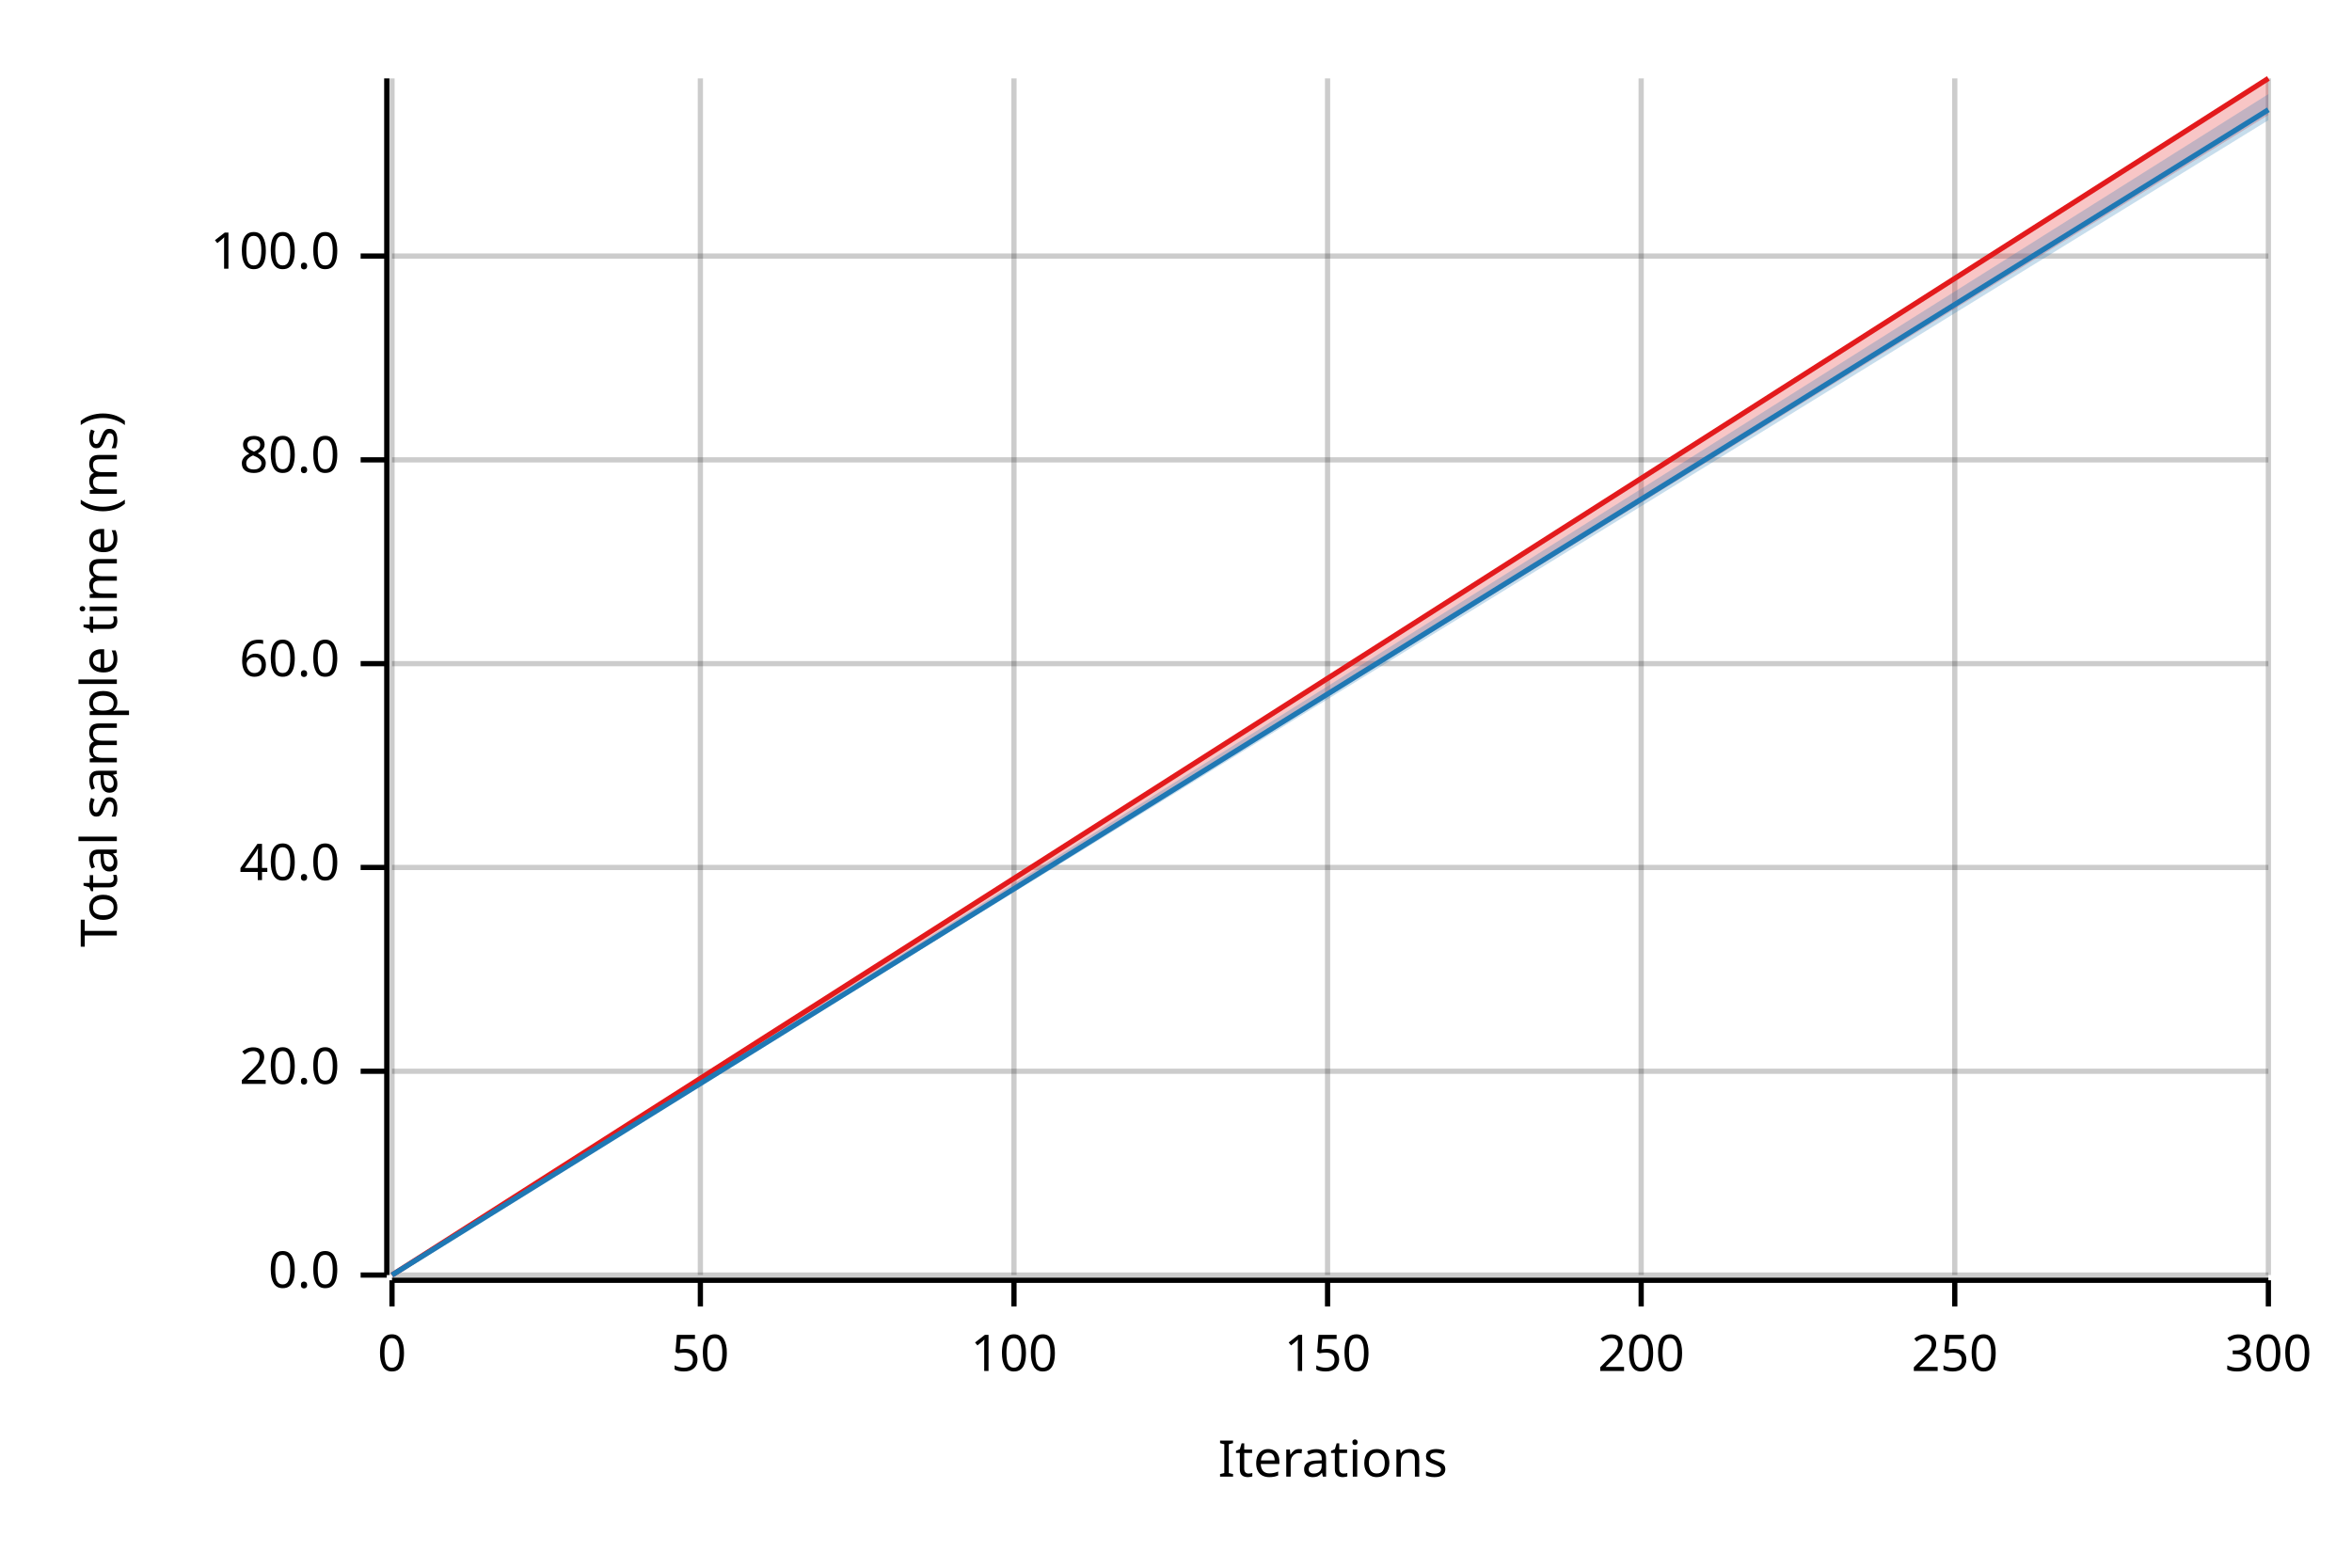
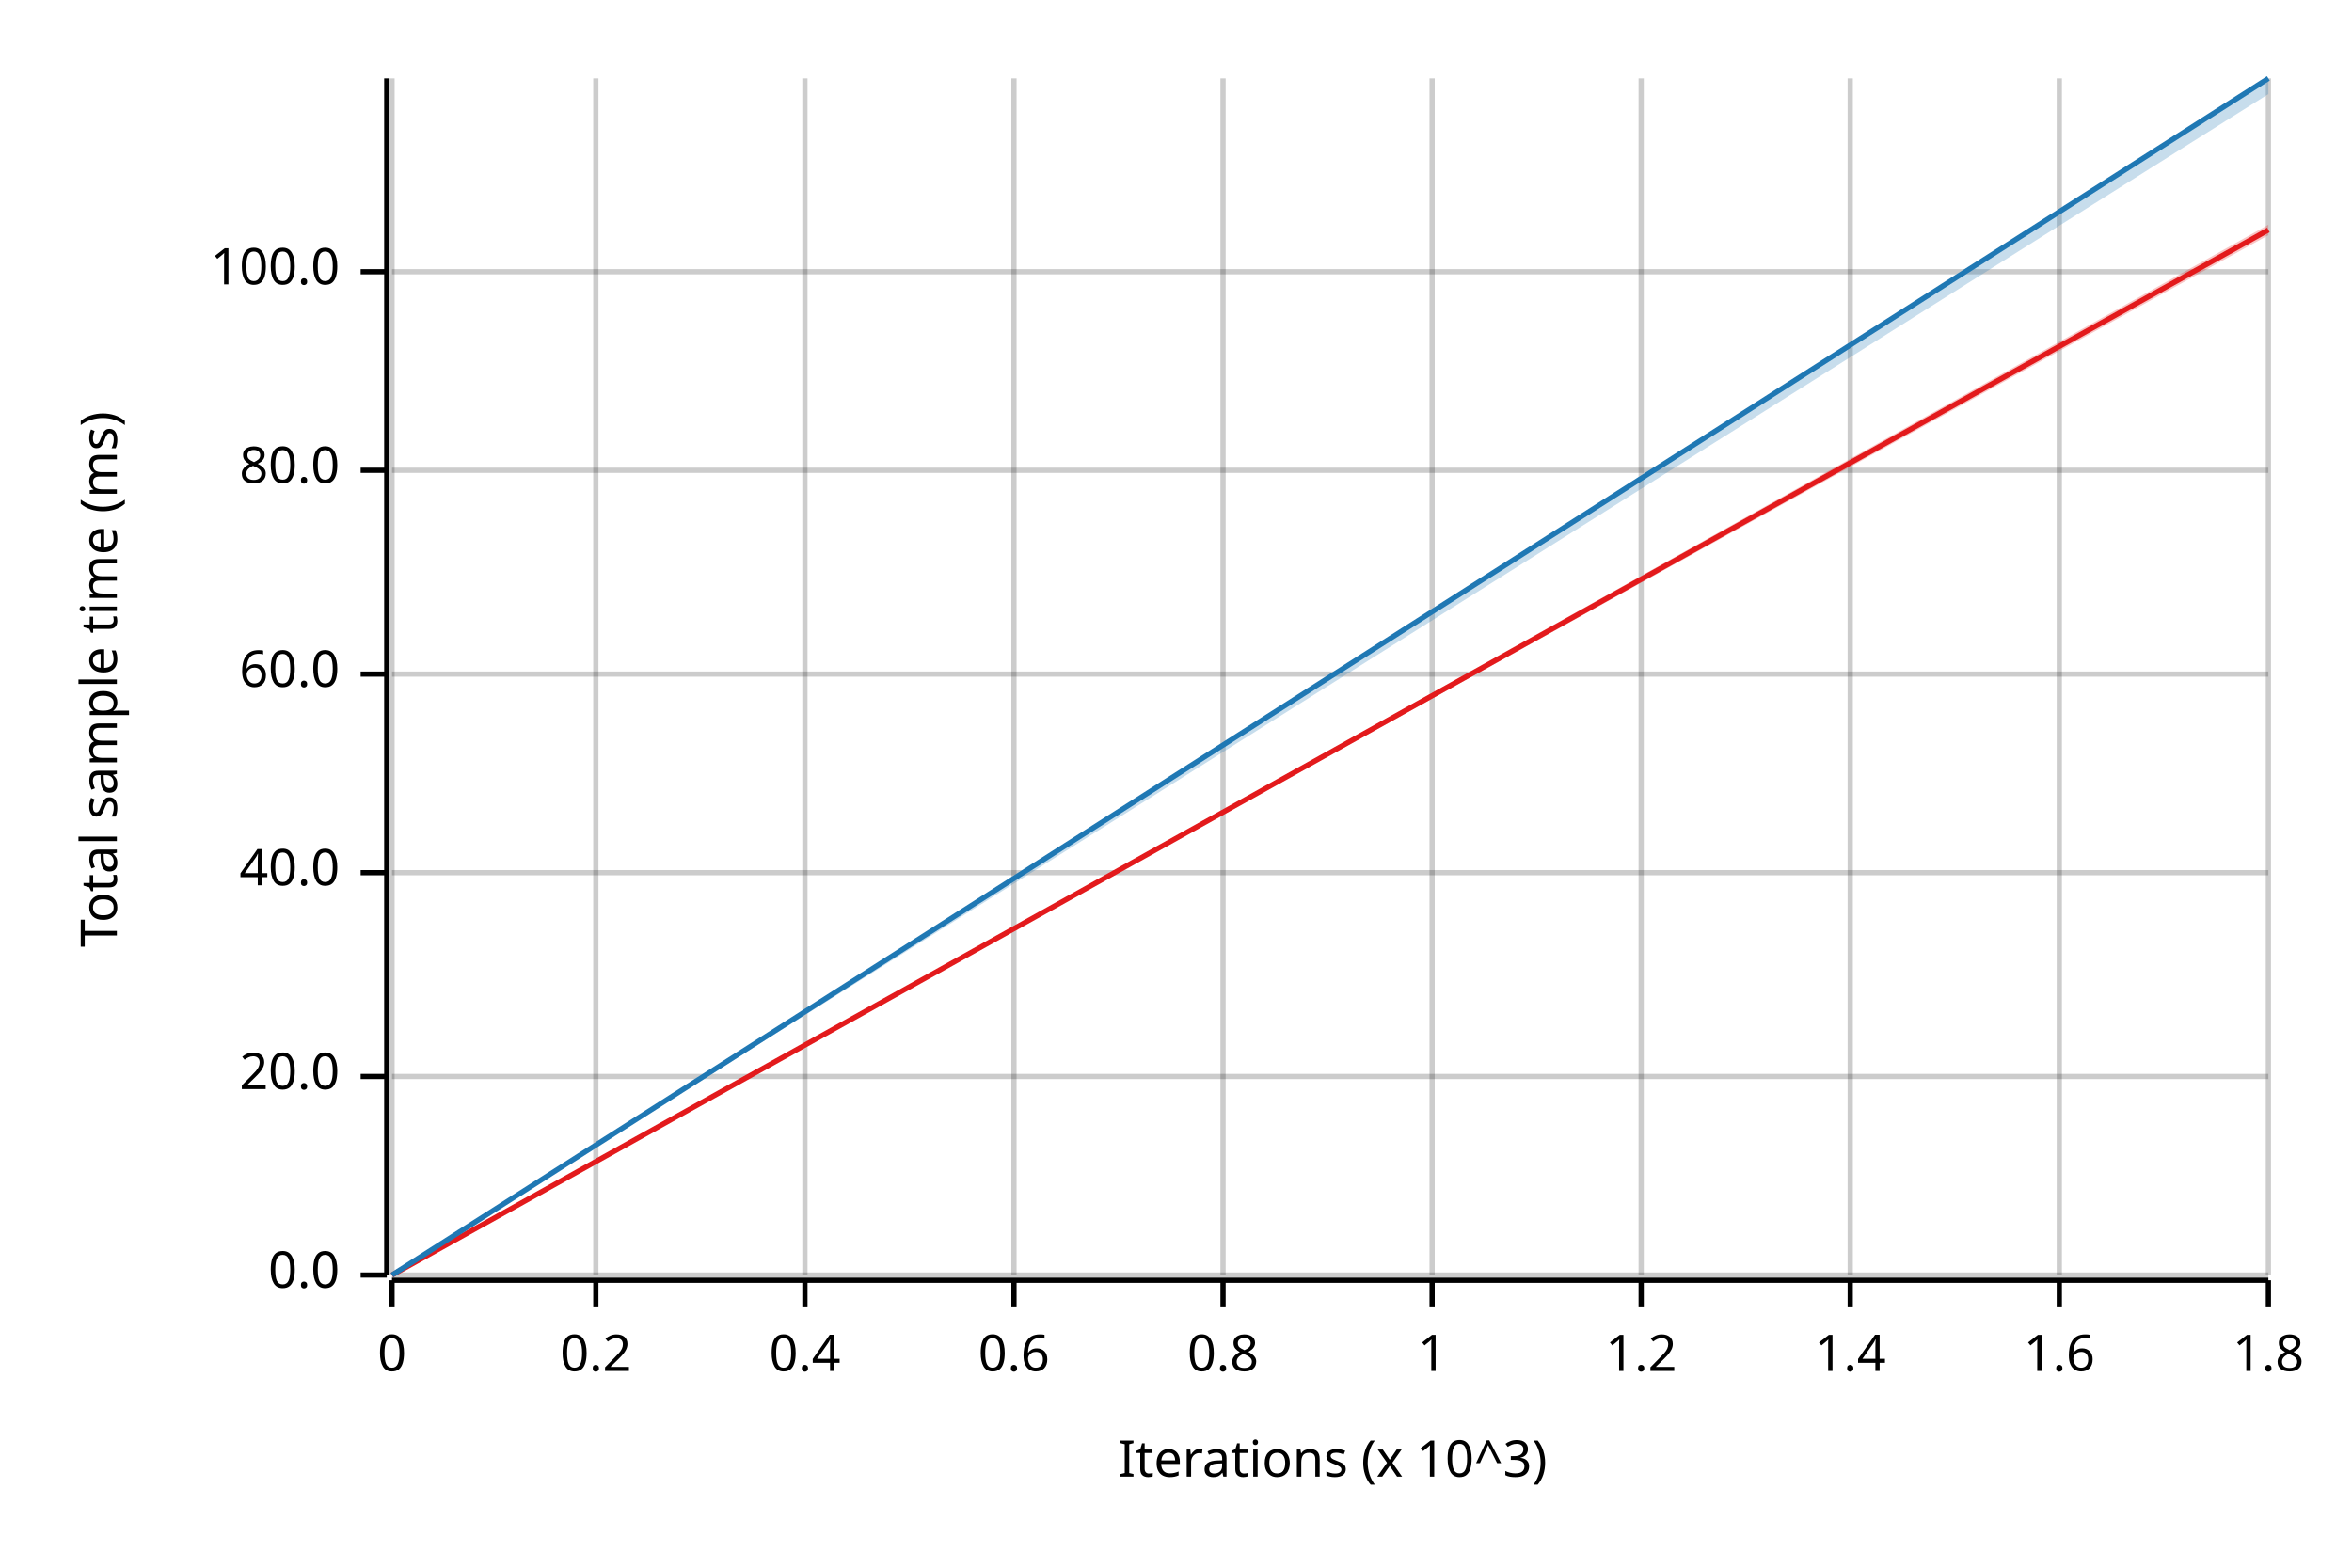
<svg xmlns="http://www.w3.org/2000/svg" width="450" height="300" viewBox="0 0 450 300">
  <text x="15" y="130" dy="0.76em" text-anchor="middle" font-family="sans-serif" font-size="9.677" opacity="1" fill="#000000" transform="rotate(270, 15, 130)">
Total sample time (ms)
</text>
  <text x="255" y="285" dy="-0.5ex" text-anchor="middle" font-family="sans-serif" font-size="9.677" opacity="1" fill="#000000">
- Iterations
+ Iterations (x 10^3)
</text>
  <line opacity="0.2" stroke="#000000" stroke-width="1" x1="75" y1="244" x2="75" y2="15" />
-   <line opacity="0.2" stroke="#000000" stroke-width="1" x1="134" y1="244" x2="134" y2="15" />
+   <line opacity="0.2" stroke="#000000" stroke-width="1" x1="114" y1="244" x2="114" y2="15" />
+   <line opacity="0.2" stroke="#000000" stroke-width="1" x1="154" y1="244" x2="154" y2="15" />
  <line opacity="0.2" stroke="#000000" stroke-width="1" x1="194" y1="244" x2="194" y2="15" />
-   <line opacity="0.2" stroke="#000000" stroke-width="1" x1="254" y1="244" x2="254" y2="15" />
+   <line opacity="0.2" stroke="#000000" stroke-width="1" x1="234" y1="244" x2="234" y2="15" />
+   <line opacity="0.2" stroke="#000000" stroke-width="1" x1="274" y1="244" x2="274" y2="15" />
  <line opacity="0.2" stroke="#000000" stroke-width="1" x1="314" y1="244" x2="314" y2="15" />
-   <line opacity="0.2" stroke="#000000" stroke-width="1" x1="374" y1="244" x2="374" y2="15" />
+   <line opacity="0.2" stroke="#000000" stroke-width="1" x1="354" y1="244" x2="354" y2="15" />
+   <line opacity="0.2" stroke="#000000" stroke-width="1" x1="394" y1="244" x2="394" y2="15" />
  <line opacity="0.2" stroke="#000000" stroke-width="1" x1="434" y1="244" x2="434" y2="15" />
  <line opacity="0.2" stroke="#000000" stroke-width="1" x1="75" y1="244" x2="434" y2="244" />
-   <line opacity="0.2" stroke="#000000" stroke-width="1" x1="75" y1="205" x2="434" y2="205" />
-   <line opacity="0.2" stroke="#000000" stroke-width="1" x1="75" y1="166" x2="434" y2="166" />
-   <line opacity="0.2" stroke="#000000" stroke-width="1" x1="75" y1="127" x2="434" y2="127" />
-   <line opacity="0.2" stroke="#000000" stroke-width="1" x1="75" y1="88" x2="434" y2="88" />
-   <line opacity="0.2" stroke="#000000" stroke-width="1" x1="75" y1="49" x2="434" y2="49" />
+   <line opacity="0.2" stroke="#000000" stroke-width="1" x1="75" y1="206" x2="434" y2="206" />
+   <line opacity="0.2" stroke="#000000" stroke-width="1" x1="75" y1="167" x2="434" y2="167" />
+   <line opacity="0.2" stroke="#000000" stroke-width="1" x1="75" y1="129" x2="434" y2="129" />
+   <line opacity="0.2" stroke="#000000" stroke-width="1" x1="75" y1="90" x2="434" y2="90" />
+   <line opacity="0.2" stroke="#000000" stroke-width="1" x1="75" y1="52" x2="434" y2="52" />
  <polyline fill="none" opacity="1" stroke="#000000" stroke-width="1" points="74,15 74,244 " />
  <text x="65" y="244" dy="0.5ex" text-anchor="end" font-family="sans-serif" font-size="9.677" opacity="1" fill="#000000">
0.0
</text>
  <polyline fill="none" opacity="1" stroke="#000000" stroke-width="1" points="69,244 74,244 " />
-   <text x="65" y="205" dy="0.5ex" text-anchor="end" font-family="sans-serif" font-size="9.677" opacity="1" fill="#000000">
+   <text x="65" y="206" dy="0.5ex" text-anchor="end" font-family="sans-serif" font-size="9.677" opacity="1" fill="#000000">
20.0
</text>
-   <polyline fill="none" opacity="1" stroke="#000000" stroke-width="1" points="69,205 74,205 " />
-   <text x="65" y="166" dy="0.5ex" text-anchor="end" font-family="sans-serif" font-size="9.677" opacity="1" fill="#000000">
+   <polyline fill="none" opacity="1" stroke="#000000" stroke-width="1" points="69,206 74,206 " />
+   <text x="65" y="167" dy="0.5ex" text-anchor="end" font-family="sans-serif" font-size="9.677" opacity="1" fill="#000000">
40.0
</text>
-   <polyline fill="none" opacity="1" stroke="#000000" stroke-width="1" points="69,166 74,166 " />
-   <text x="65" y="127" dy="0.5ex" text-anchor="end" font-family="sans-serif" font-size="9.677" opacity="1" fill="#000000">
+   <polyline fill="none" opacity="1" stroke="#000000" stroke-width="1" points="69,167 74,167 " />
+   <text x="65" y="129" dy="0.5ex" text-anchor="end" font-family="sans-serif" font-size="9.677" opacity="1" fill="#000000">
60.0
</text>
-   <polyline fill="none" opacity="1" stroke="#000000" stroke-width="1" points="69,127 74,127 " />
-   <text x="65" y="88" dy="0.5ex" text-anchor="end" font-family="sans-serif" font-size="9.677" opacity="1" fill="#000000">
+   <polyline fill="none" opacity="1" stroke="#000000" stroke-width="1" points="69,129 74,129 " />
+   <text x="65" y="90" dy="0.5ex" text-anchor="end" font-family="sans-serif" font-size="9.677" opacity="1" fill="#000000">
80.0
</text>
-   <polyline fill="none" opacity="1" stroke="#000000" stroke-width="1" points="69,88 74,88 " />
-   <text x="65" y="49" dy="0.5ex" text-anchor="end" font-family="sans-serif" font-size="9.677" opacity="1" fill="#000000">
+   <polyline fill="none" opacity="1" stroke="#000000" stroke-width="1" points="69,90 74,90 " />
+   <text x="65" y="52" dy="0.5ex" text-anchor="end" font-family="sans-serif" font-size="9.677" opacity="1" fill="#000000">
100.0
</text>
-   <polyline fill="none" opacity="1" stroke="#000000" stroke-width="1" points="69,49 74,49 " />
+   <polyline fill="none" opacity="1" stroke="#000000" stroke-width="1" points="69,52 74,52 " />
  <polyline fill="none" opacity="1" stroke="#000000" stroke-width="1" points="75,245 434,245 " />
  <text x="75" y="255" dy="0.76em" text-anchor="middle" font-family="sans-serif" font-size="9.677" opacity="1" fill="#000000">
0
</text>
  <polyline fill="none" opacity="1" stroke="#000000" stroke-width="1" points="75,245 75,250 " />
-   <text x="134" y="255" dy="0.76em" text-anchor="middle" font-family="sans-serif" font-size="9.677" opacity="1" fill="#000000">
- 50
+   <text x="114" y="255" dy="0.76em" text-anchor="middle" font-family="sans-serif" font-size="9.677" opacity="1" fill="#000000">
+ 0.2
</text>
-   <polyline fill="none" opacity="1" stroke="#000000" stroke-width="1" points="134,245 134,250 " />
+   <polyline fill="none" opacity="1" stroke="#000000" stroke-width="1" points="114,245 114,250 " />
+   <text x="154" y="255" dy="0.76em" text-anchor="middle" font-family="sans-serif" font-size="9.677" opacity="1" fill="#000000">
+ 0.4
+ </text>
+   <polyline fill="none" opacity="1" stroke="#000000" stroke-width="1" points="154,245 154,250 " />
  <text x="194" y="255" dy="0.76em" text-anchor="middle" font-family="sans-serif" font-size="9.677" opacity="1" fill="#000000">
- 100
+ 0.6
</text>
  <polyline fill="none" opacity="1" stroke="#000000" stroke-width="1" points="194,245 194,250 " />
-   <text x="254" y="255" dy="0.76em" text-anchor="middle" font-family="sans-serif" font-size="9.677" opacity="1" fill="#000000">
- 150
+   <text x="234" y="255" dy="0.76em" text-anchor="middle" font-family="sans-serif" font-size="9.677" opacity="1" fill="#000000">
+ 0.8
</text>
-   <polyline fill="none" opacity="1" stroke="#000000" stroke-width="1" points="254,245 254,250 " />
+   <polyline fill="none" opacity="1" stroke="#000000" stroke-width="1" points="234,245 234,250 " />
+   <text x="274" y="255" dy="0.76em" text-anchor="middle" font-family="sans-serif" font-size="9.677" opacity="1" fill="#000000">
+ 1
+ </text>
+   <polyline fill="none" opacity="1" stroke="#000000" stroke-width="1" points="274,245 274,250 " />
  <text x="314" y="255" dy="0.76em" text-anchor="middle" font-family="sans-serif" font-size="9.677" opacity="1" fill="#000000">
- 200
+ 1.2
</text>
  <polyline fill="none" opacity="1" stroke="#000000" stroke-width="1" points="314,245 314,250 " />
-   <text x="374" y="255" dy="0.76em" text-anchor="middle" font-family="sans-serif" font-size="9.677" opacity="1" fill="#000000">
- 250
+   <text x="354" y="255" dy="0.76em" text-anchor="middle" font-family="sans-serif" font-size="9.677" opacity="1" fill="#000000">
+ 1.4
</text>
-   <polyline fill="none" opacity="1" stroke="#000000" stroke-width="1" points="374,245 374,250 " />
+   <polyline fill="none" opacity="1" stroke="#000000" stroke-width="1" points="354,245 354,250 " />
+   <text x="394" y="255" dy="0.76em" text-anchor="middle" font-family="sans-serif" font-size="9.677" opacity="1" fill="#000000">
+ 1.6
+ </text>
+   <polyline fill="none" opacity="1" stroke="#000000" stroke-width="1" points="394,245 394,250 " />
  <text x="434" y="255" dy="0.76em" text-anchor="middle" font-family="sans-serif" font-size="9.677" opacity="1" fill="#000000">
- 300
+ 1.8
</text>
  <polyline fill="none" opacity="1" stroke="#000000" stroke-width="1" points="434,245 434,250 " />
-   <polyline fill="none" opacity="1" stroke="#E31A1C" stroke-width="1" points="75,244 434,15 " />
-   <polygon opacity="0.25" fill="#E31A1C" points="75,244 434,22 434,15 " />
-   <polyline fill="none" opacity="1" stroke="#1F78B4" stroke-width="1" points="75,244 434,21 " />
-   <polygon opacity="0.25" fill="#1F78B4" points="75,244 434,23 434,18 " />
+   <polyline fill="none" opacity="1" stroke="#E31A1C" stroke-width="1" points="75,244 434,44 " />
+   <polygon opacity="0.25" fill="#E31A1C" points="75,244 434,45 434,43 " />
+   <polyline fill="none" opacity="1" stroke="#1F78B4" stroke-width="1" points="75,244 434,15 " />
+   <polygon opacity="0.25" fill="#1F78B4" points="75,244 434,18 434,15 " />
</svg>
